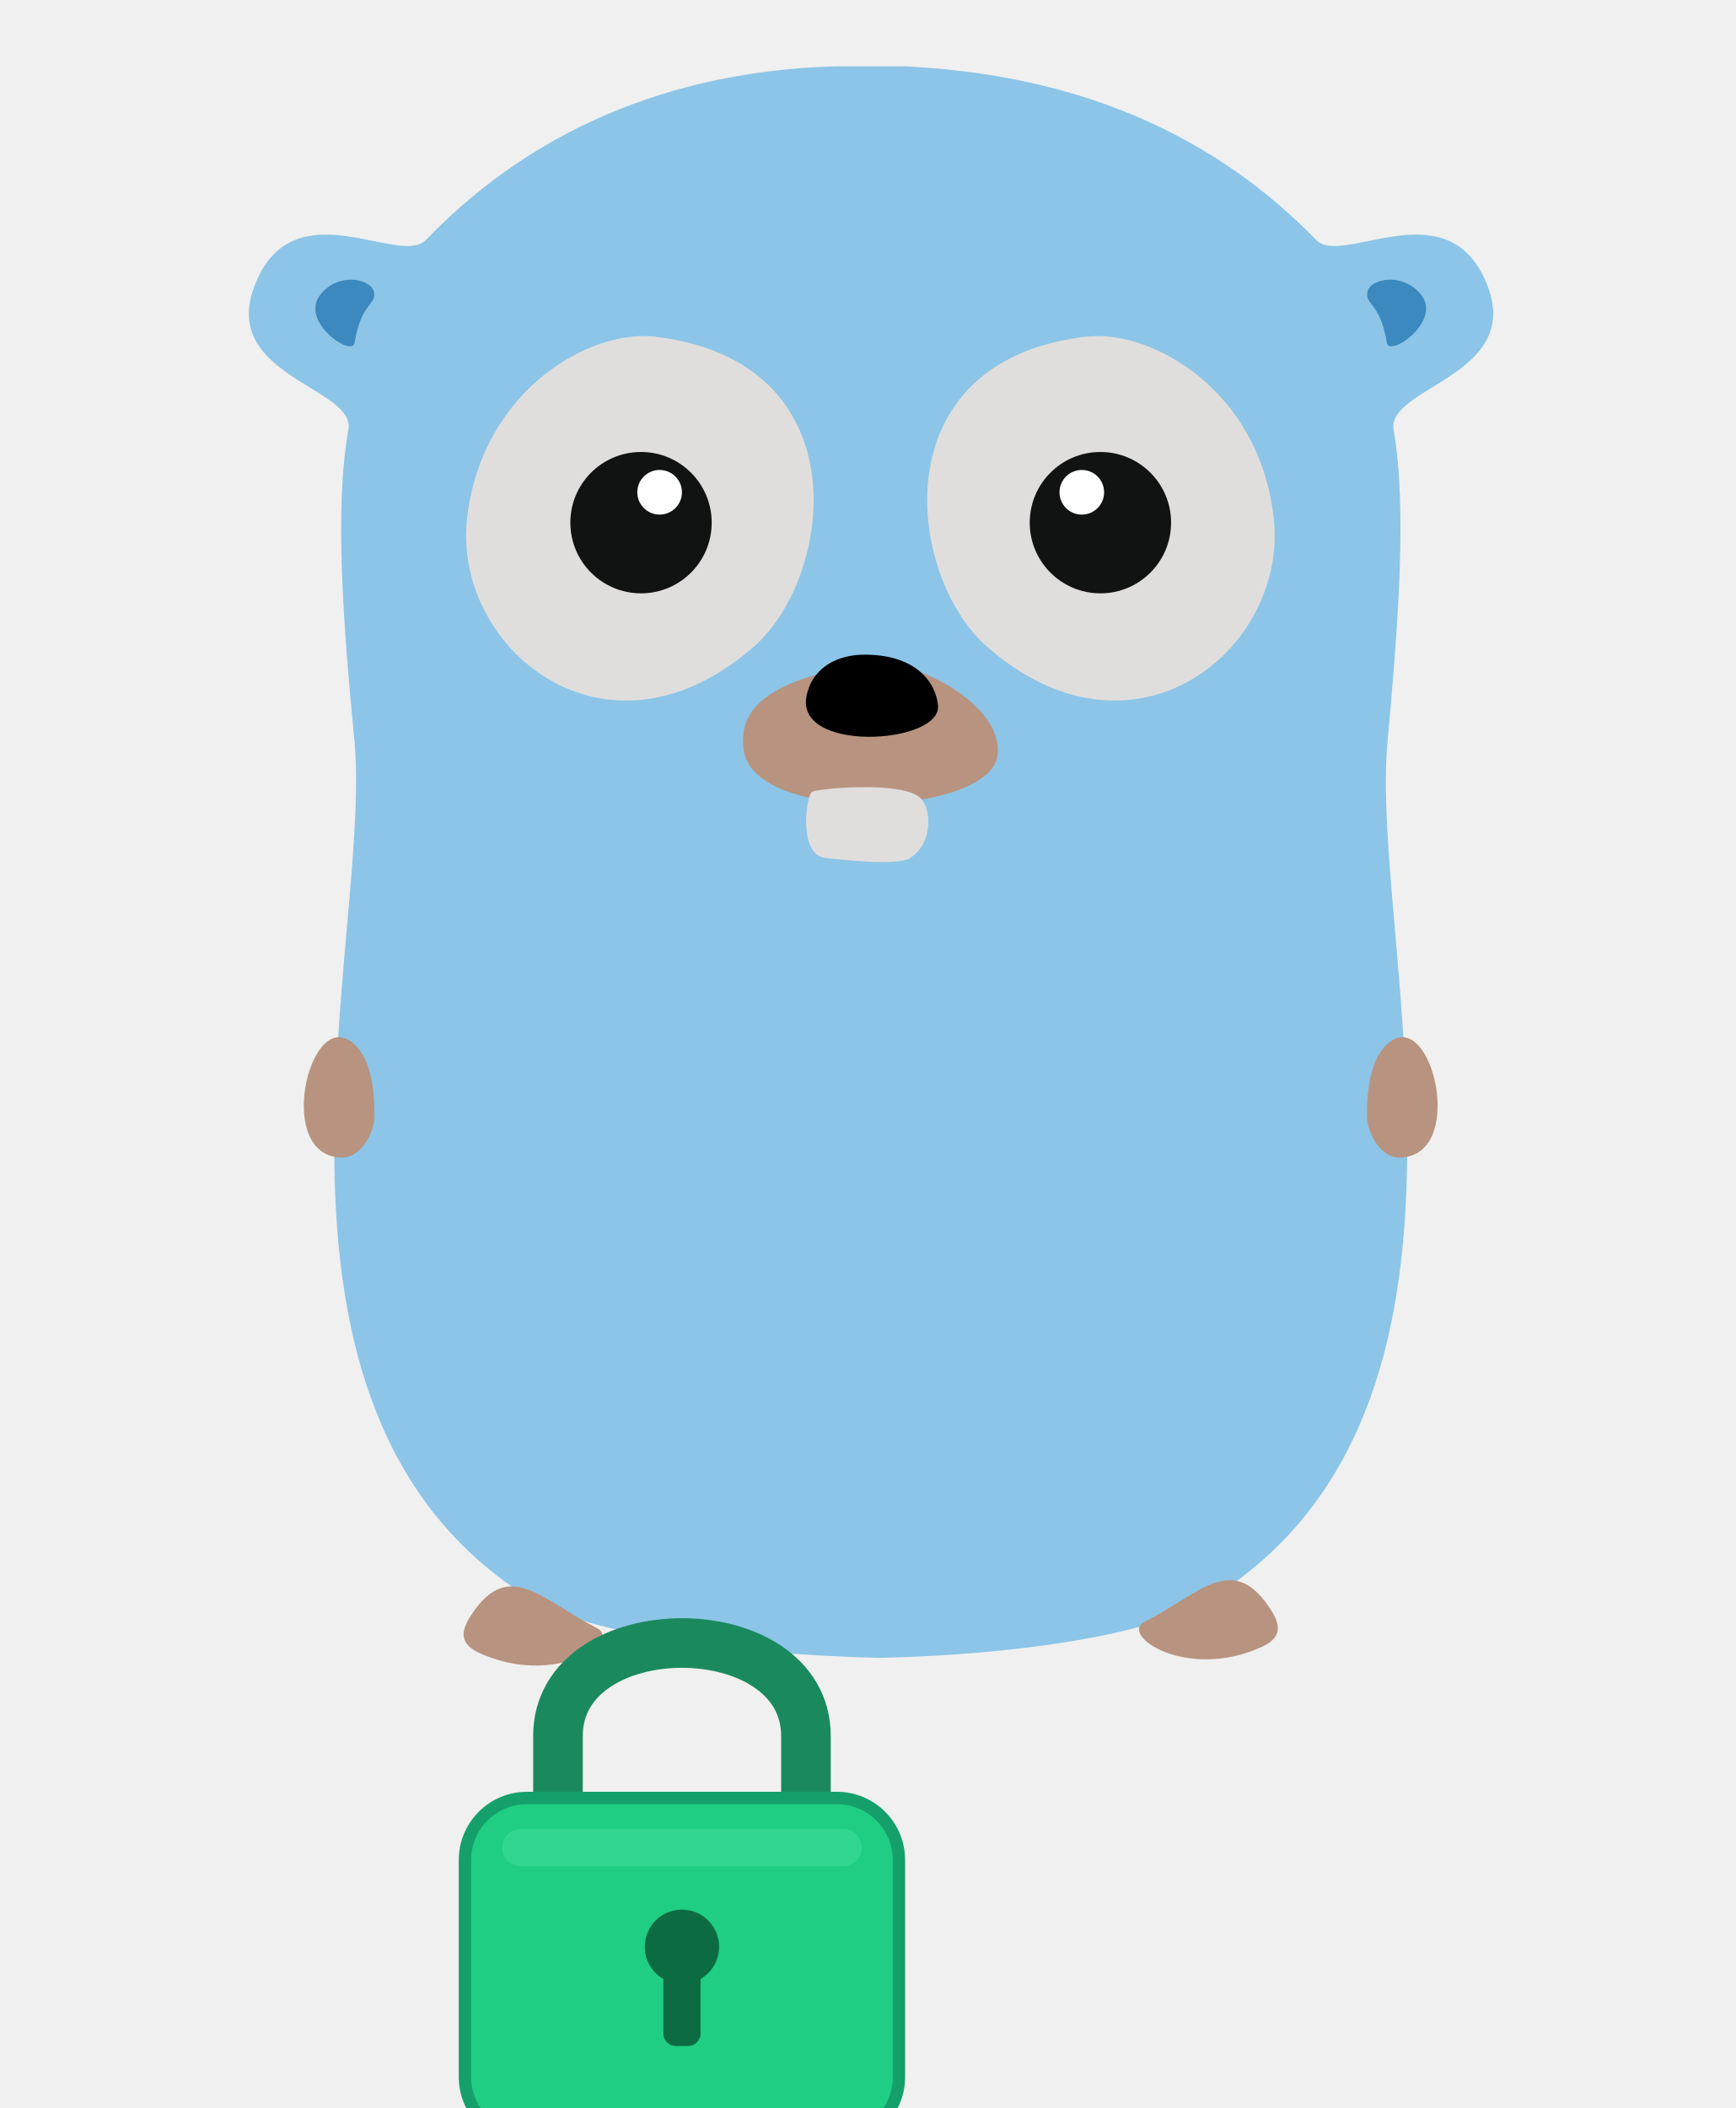
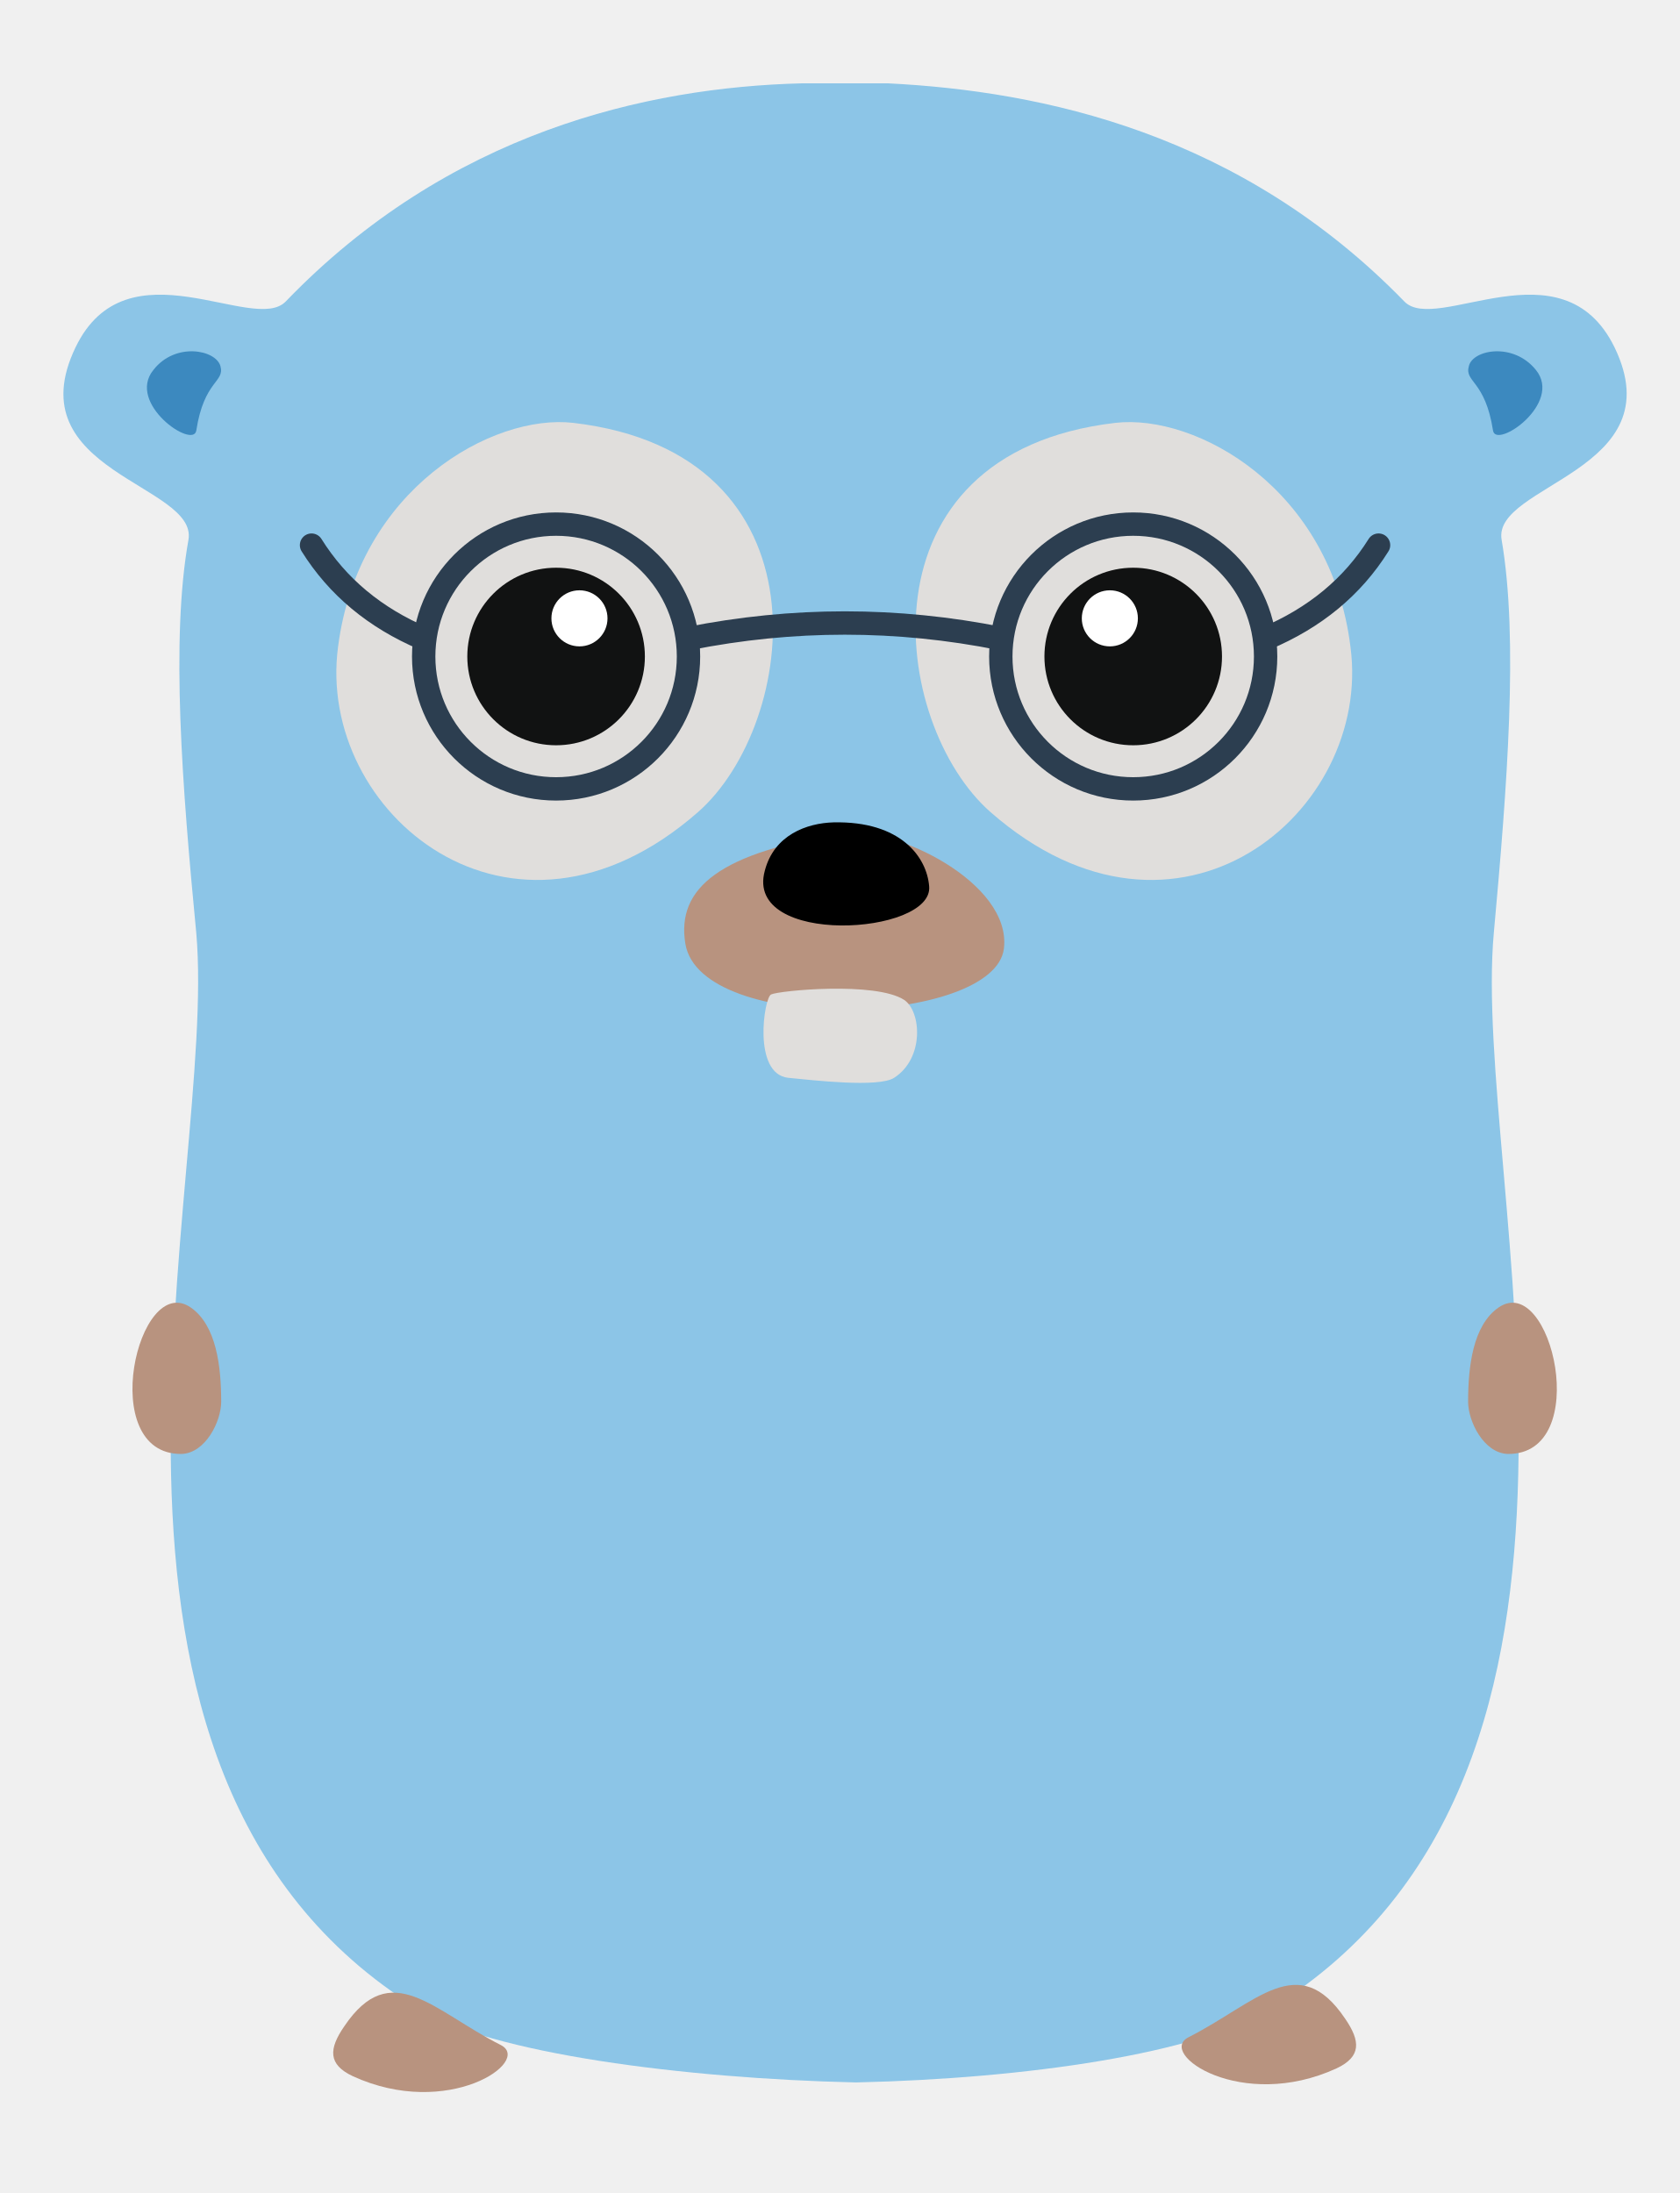
- <svg xmlns="http://www.w3.org/2000/svg" version="1.1" id="Gopher" x="0px" y="0px" viewBox="0 0 280 340" enable-background="new 0 0 280 340" xml:space="preserve">
-   <g transform="translate(32, 0)">
+ <svg xmlns="http://www.w3.org/2000/svg" version="1.1" id="Gopher" x="0px" y="0px" viewBox="0 0 215.6 281.6" enable-background="new 0 0 215.6 281.6" xml:space="preserve">
+   <g>
    <path fill="#8CC5E7" d="M207.3,44.6c-6.7-13.7-22.9-1.6-27-5.9c-21-21.6-46.4-27-66.3-28c0,0-9,0-11,0c-20,0.5-45.4,6.3-66.3,28   c-4.1,4.3-20.4-7.8-27,5.9c-7.7,16,15.7,17.6,14.5,24.7c-2.3,12.8-0.8,31.8,1,50.5C28,151.5,4.3,227.4,53.6,257.9   c9.3,5.8,34.4,9,56.2,9.5l0,0c0,0,0.1,0,0.1,0c0,0,0.1,0,0.1,0l0,0c21.8-0.5,43.9-3.7,53.2-9.5c49.4-30.5,25.7-106.4,28.6-138.1   c1.7-18.7,3.2-37.7,1-50.5C191.6,62.2,215,60.5,207.3,44.6z" />
    <g>
      <path fill="#E0DEDC" d="M143.2,54.3c-33.4,3.9-28.9,38.7-16,50c24,21,49,0,46.2-21.2C170.9,62.7,153.6,53.1,143.2,54.3z" />
      <circle fill="#111212" cx="145.5" cy="84.3" r="11.4" />
      <circle fill="#FFFFFF" cx="142.5" cy="79.4" r="3.6" />
    </g>
    <g>
      <path fill="#B8937F" d="M108.5,107c-16,2.4-21.7,7-20.5,14.2c2,11.8,39.7,10.5,40.9,0.6C129.9,113.3,114.8,106.1,108.5,107z" />
      <path d="M98.2,111.8c-2.7,9.8,21.7,8.3,21.1,2c-0.3-3.7-3.6-8.4-12.3-8.2C103.6,105.7,99.4,107.2,98.2,111.8z" />
      <path fill="#E0DEDC" d="M99,127.7c-0.9,0.4-2.4,10.2,2.2,10.7c3.1,0.3,11.6,1.3,13.6,0c3.9-2.5,3.5-8.5,1.3-10    C112.4,126,100,127.2,99,127.7z" />
    </g>
    <g>
      <path fill="#E0DEDC" d="M73.6,54.3c33.4,3.9,28.9,38.7,16,50c-24,21-49,0-46.2-21.2C46,62.7,63.3,53.1,73.6,54.3z" />
      <circle fill="#111212" cx="71.4" cy="84.3" r="11.4" />
      <circle fill="#FFFFFF" cx="74.4" cy="79.4" r="3.6" />
    </g>
    <path fill="#B8937F" d="M193.6,186.7c11,0.1,5.6-23.5-1.2-18.8c-3.3,2.3-3.9,7.6-3.9,12.1C188.5,182.5,190.5,186.6,193.6,186.7z" />
    <path fill="#B8937F" d="M23.3,186.7c-11,0.1-5.6-23.5,1.2-18.8c3.3,2.3,3.9,7.6,3.9,12.1C28.4,182.5,26.4,186.6,23.3,186.7z" />
    <path fill="#B8937F" d="M172.7,259.2c-6-8.9-11.4-2-20.1,2.4c-4.1,2.1,6.8,9.6,19,4C174.8,264.1,174.7,262.1,172.7,259.2z" />
    <path fill="#B8937F" d="M44.2,260.2c6-8.9,11.4-2,20.1,2.4c4.1,2.1-6.8,9.6-19,4C42.1,265.1,42.2,263.1,44.2,260.2z" />
    <path fill="#3C89BF" d="M188.6,47c-0.6,2.1,2.1,1.8,3.1,8.3c0.4,2.4,9-3.5,5.5-7.8C194.3,43.9,189.1,44.9,188.6,47z" />
    <path fill="#3C89BF" d="M28.3,47c0.6,2.1-2.1,1.8-3.1,8.3c-0.4,2.4-9-3.5-5.5-7.8C22.5,43.9,27.7,44.9,28.3,47z" />
-   </g>
-   <g transform="translate(75, 262)">
-     <path d="M15,28 L15,18 C15,8 25,3 35,3 C45,3 55,8 55,18 L55,28" fill="none" stroke="#1a8a5e" stroke-width="8" stroke-linecap="round" />
-     <rect x="0" y="28" width="70" height="55" rx="10" fill="#1FCE82" />
-     <rect x="0" y="28" width="70" height="55" rx="10" fill="none" stroke="#15a06b" stroke-width="2" />
-     <rect x="6" y="33" width="58" height="6" rx="3" fill="#3DDE9A" opacity="0.6" />
-     <circle cx="35" cy="52" r="6" fill="#0d6b42" />
-     <rect x="32" y="54" width="6" height="14" rx="2" fill="#0d6b42" />
+     <circle cx="71.4" cy="84.3" r="17" fill="none" stroke="#2c3e50" stroke-width="3" />
+     <circle cx="145.5" cy="84.3" r="17" fill="none" stroke="#2c3e50" stroke-width="3" />
+     <path d="M88.4,82 Q108.5,78 128.5,82" fill="none" stroke="#2c3e50" stroke-width="3" stroke-linecap="round" />
+     <path d="M54.4,82 Q45,78 40,70" fill="none" stroke="#2c3e50" stroke-width="3" stroke-linecap="round" />
+     <path d="M162.5,82 Q172,78 177,70" fill="none" stroke="#2c3e50" stroke-width="3" stroke-linecap="round" />
  </g>
</svg>
